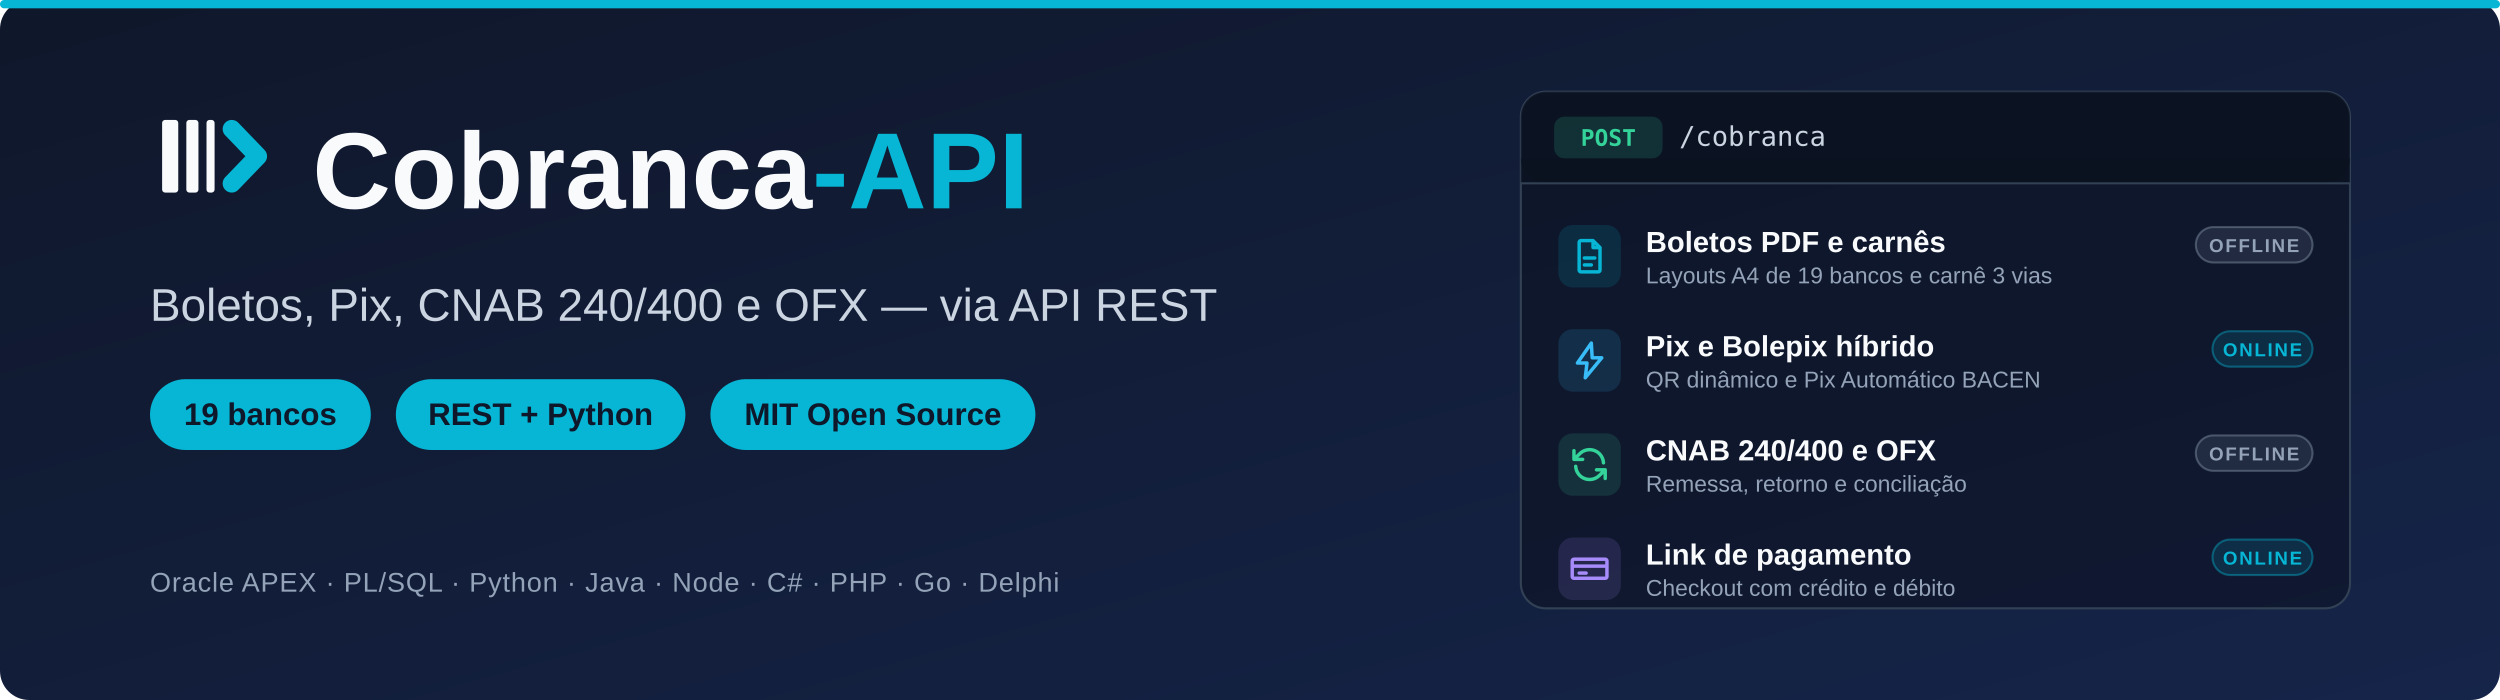
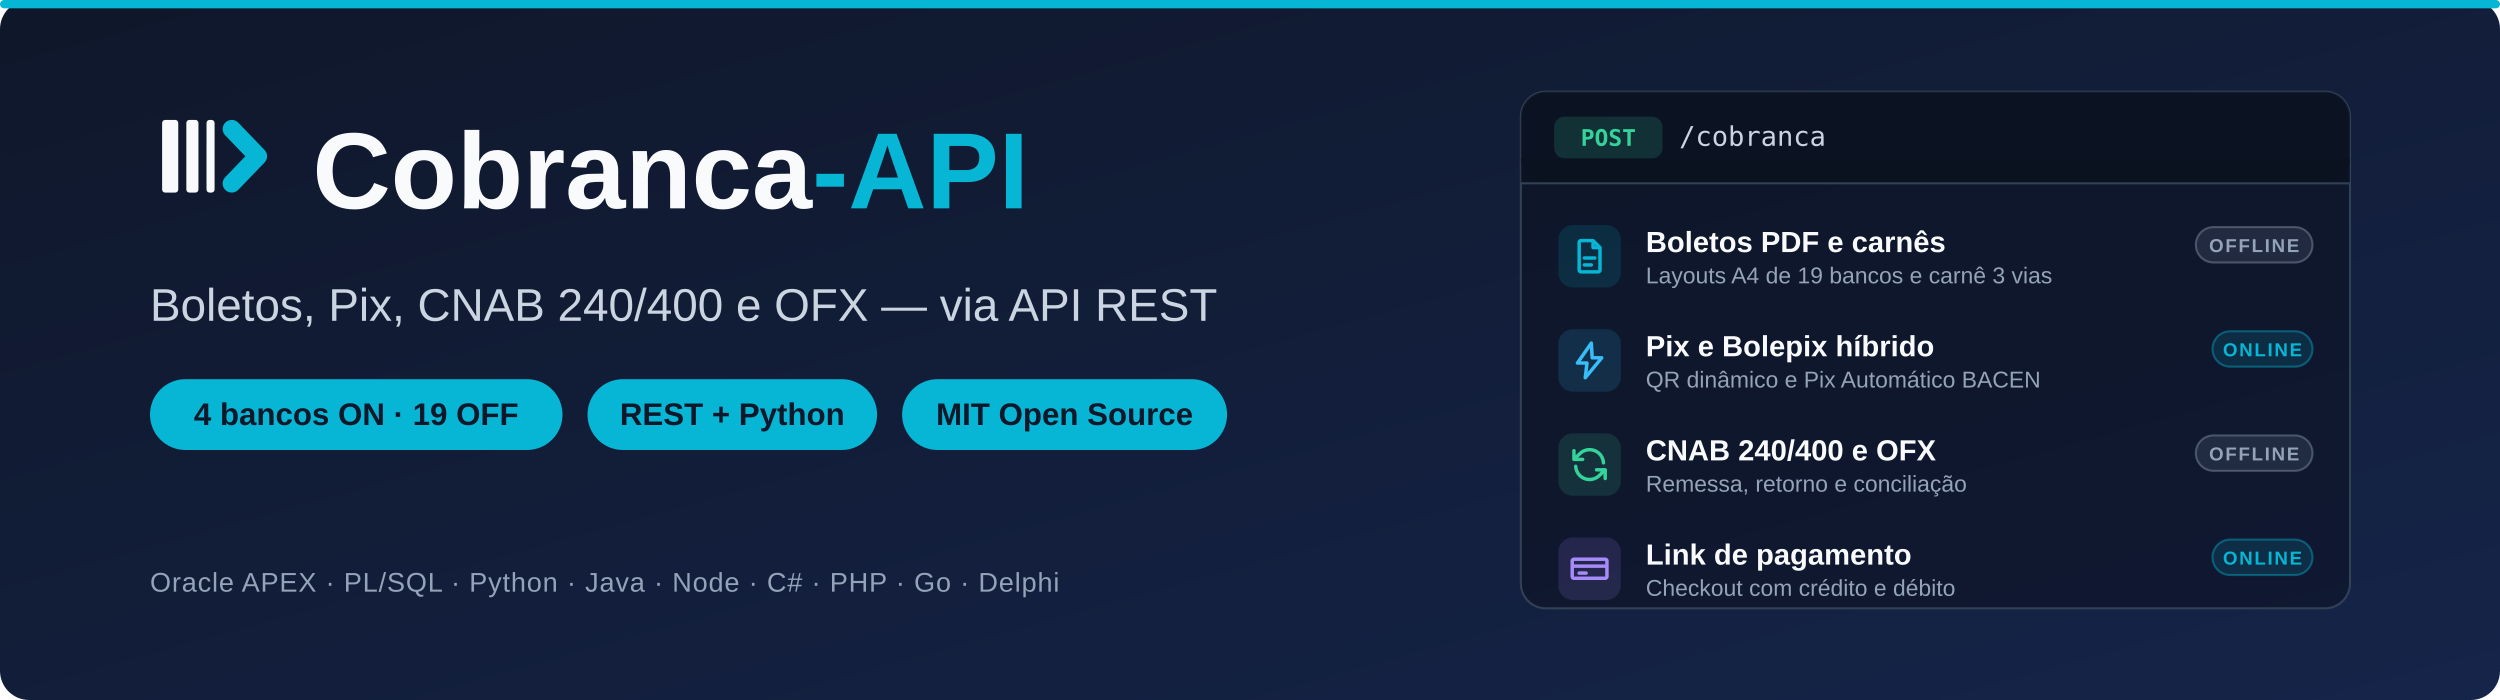
<svg xmlns="http://www.w3.org/2000/svg" viewBox="0 0 1200 336" width="1200" height="336" role="img" aria-label="Cobranca-API — boletos, Pix, CNAB 240/400 e OFX via API REST. 4 bancos online (C6, Sicoob, Inter, Itaú) e 19 offline, 100% Python, licença MIT.">
  <defs>
    <linearGradient id="bg" x1="0" y1="0" x2="1" y2="1">
      <stop offset="0" stop-color="#0F172A" />
      <stop offset="1" stop-color="#152449" />
    </linearGradient>
  </defs>
  <rect width="1200" height="336" rx="14" fill="url(#bg)" />
  <rect width="1200" height="4" rx="2" fill="#06B6D4" />
  <g transform="translate(72 44) scale(0.96875)">
    <g fill="#F8FAFC">
      <rect x="6" y="14" width="8" height="36" rx="1.5" />
      <rect x="18" y="14" width="6" height="36" rx="1.5" />
      <rect x="28" y="14" width="4" height="36" rx="1.5" />
    </g>
    <path d="M40.5 18.5 L53.5 32 L40.5 45.5" fill="none" stroke="#06B6D4" stroke-width="9" stroke-linecap="round" stroke-linejoin="round" />
  </g>
  <g transform="translate(150 100)">
    <g fill="#F8FAFC" transform="scale(0.02539062 -0.02539062)">
      <path transform="translate(0 0)" d="M795 212Q1062 212 1166 480L1423 383Q1340 179 1179.5 79.5Q1019 -20 795 -20Q455 -20 269.5 172.5Q84 365 84 711Q84 1058 263.0 1244.0Q442 1430 782 1430Q1030 1430 1186.0 1330.5Q1342 1231 1405 1038L1145 967Q1112 1073 1015.5 1135.5Q919 1198 788 1198Q588 1198 484.5 1074.0Q381 950 381 711Q381 468 487.5 340.0Q594 212 795 212Z" />
      <path transform="translate(1479 0)" d="M1171 542Q1171 279 1025.0 129.5Q879 -20 621 -20Q368 -20 224.0 130.0Q80 280 80 542Q80 803 224.0 952.5Q368 1102 627 1102Q892 1102 1031.5 957.5Q1171 813 1171 542ZM877 542Q877 735 814.0 822.0Q751 909 631 909Q375 909 375 542Q375 361 437.5 266.5Q500 172 618 172Q877 172 877 542Z" />
      <path transform="translate(2730 0)" d="M1167 545Q1167 277 1059.5 128.5Q952 -20 752 -20Q637 -20 553.0 30.0Q469 80 424 174H422Q422 139 417.5 78.0Q413 17 408 0H135Q143 93 143 247V1484H424V1070L420 894H424Q519 1102 770 1102Q962 1102 1064.5 956.5Q1167 811 1167 545ZM874 545Q874 729 820.0 818.0Q766 907 653 907Q539 907 479.5 811.5Q420 716 420 536Q420 364 478.5 268.0Q537 172 651 172Q874 172 874 545Z" />
      <path transform="translate(3981 0)" d="M143 0V828Q143 917 140.5 976.5Q138 1036 135 1082H403Q406 1064 411.0 972.5Q416 881 416 851H420Q461 965 493.0 1011.5Q525 1058 569.0 1080.5Q613 1103 679 1103Q733 1103 766 1088V853Q698 868 646 868Q541 868 482.5 783.0Q424 698 424 531V0Z" />
      <path transform="translate(4778 0)" d="M393 -20Q236 -20 148.0 65.5Q60 151 60 306Q60 474 169.5 562.0Q279 650 487 652L720 656V711Q720 817 683.0 868.5Q646 920 562 920Q484 920 447.5 884.5Q411 849 402 767L109 781Q136 939 253.5 1020.5Q371 1102 574 1102Q779 1102 890.0 1001.0Q1001 900 1001 714V320Q1001 229 1021.5 194.5Q1042 160 1090 160Q1122 160 1152 166V14Q1127 8 1107.0 3.0Q1087 -2 1067.0 -5.0Q1047 -8 1024.5 -10.0Q1002 -12 972 -12Q866 -12 815.5 40.0Q765 92 755 193H749Q631 -20 393 -20ZM720 501 576 499Q478 495 437.0 477.5Q396 460 374.5 424.0Q353 388 353 328Q353 251 388.5 213.5Q424 176 483 176Q549 176 603.5 212.0Q658 248 689.0 311.5Q720 375 720 446Z" />
      <path transform="translate(5917 0)" d="M844 0V607Q844 892 651 892Q549 892 486.5 804.5Q424 717 424 580V0H143V840Q143 927 140.5 982.5Q138 1038 135 1082H403Q406 1063 411.0 980.5Q416 898 416 867H420Q477 991 563.0 1047.0Q649 1103 768 1103Q940 1103 1032.0 997.0Q1124 891 1124 687V0Z" />
      <path transform="translate(7168 0)" d="M594 -20Q348 -20 214.0 126.5Q80 273 80 535Q80 803 215.0 952.5Q350 1102 598 1102Q789 1102 914.0 1006.0Q1039 910 1071 741L788 727Q776 810 728.0 859.5Q680 909 592 909Q375 909 375 546Q375 172 596 172Q676 172 730.0 222.5Q784 273 797 373L1079 360Q1064 249 999.5 162.0Q935 75 830.0 27.5Q725 -20 594 -20Z" />
      <path transform="translate(8307 0)" d="M393 -20Q236 -20 148.0 65.5Q60 151 60 306Q60 474 169.5 562.0Q279 650 487 652L720 656V711Q720 817 683.0 868.5Q646 920 562 920Q484 920 447.5 884.5Q411 849 402 767L109 781Q136 939 253.5 1020.5Q371 1102 574 1102Q779 1102 890.0 1001.0Q1001 900 1001 714V320Q1001 229 1021.5 194.5Q1042 160 1090 160Q1122 160 1152 166V14Q1127 8 1107.0 3.0Q1087 -2 1067.0 -5.0Q1047 -8 1024.5 -10.0Q1002 -12 972 -12Q866 -12 815.5 40.0Q765 92 755 193H749Q631 -20 393 -20ZM720 501 576 499Q478 495 437.0 477.5Q396 460 374.5 424.0Q353 388 353 328Q353 251 388.5 213.5Q424 176 483 176Q549 176 603.5 212.0Q658 248 689.0 311.5Q720 375 720 446Z" />
    </g>
    <g fill="#06B6D4" transform="translate(239.8398 0) scale(0.02539062 -0.02539062)">
      <path transform="translate(0 0)" d="M80 409V653H600V409Z" />
      <path transform="translate(682 0)" d="M1133 0 1008 360H471L346 0H51L565 1409H913L1425 0ZM739 1192 733 1170Q723 1134 709.0 1088.0Q695 1042 537 582H942L803 987L760 1123Z" />
      <path transform="translate(2161 0)" d="M1296 963Q1296 827 1234.0 720.0Q1172 613 1056.5 554.5Q941 496 782 496H432V0H137V1409H770Q1023 1409 1159.5 1292.5Q1296 1176 1296 963ZM999 958Q999 1180 737 1180H432V723H745Q867 723 933.0 783.5Q999 844 999 958Z" />
      <path transform="translate(3527 0)" d="M137 0V1409H432V0Z" />
    </g>
  </g>
  <g font-family="'Liberation Sans', Arial, Helvetica, sans-serif">
    <text x="72" y="154" font-size="22" font-weight="500" fill="#CBD5E1">Boletos, Pix, CNAB 240/400 e OFX — via API REST</text>
    <g transform="translate(72 182)">
-       <rect width="106" height="34" rx="17.0" fill="#06B6D4" />
-       <text x="53.0" y="22" font-size="15" font-weight="700" fill="#0F172A" text-anchor="middle">19 bancos</text>
+       <rect width="198" height="34" rx="17.0" fill="#06B6D4" />
+       <text x="99.0" y="22" font-size="15" font-weight="700" fill="#0F172A" text-anchor="middle">4 bancos ON · 19 OFF</text>
    </g>
-     <g transform="translate(190 182)">
+     <g transform="translate(282 182)">
      <rect width="139" height="34" rx="17.0" fill="#06B6D4" />
      <text x="69.5" y="22" font-size="15" font-weight="700" fill="#0F172A" text-anchor="middle">REST + Python</text>
    </g>
-     <g transform="translate(341 182)">
+     <g transform="translate(433 182)">
      <rect width="156" height="34" rx="17.0" fill="#06B6D4" />
      <text x="78.0" y="22" font-size="15" font-weight="700" fill="#0F172A" text-anchor="middle">MIT Open Source</text>
    </g>
    <text x="72" y="284" font-size="13" font-weight="500" fill="#94A3B8" letter-spacing="0.4">Oracle APEX · PL/SQL · Python · Java · Node · C# · PHP · Go · Delphi</text>
    <g transform="translate(730 44)">
      <rect width="398" height="248" rx="12" fill="#0B1220" fill-opacity="0.55" stroke="#334155" stroke-width="1" />
      <rect width="398" height="44" rx="12" fill="#0B1220" fill-opacity="0.7" />
      <rect y="32" width="398" height="12" fill="#0B1220" fill-opacity="0.7" />
      <line y1="44" x2="398" y2="44" stroke="#334155" stroke-width="1" />
      <g transform="translate(16 12)">
        <rect width="52" height="20" rx="5" fill="#34D399" fill-opacity="0.16" />
        <text x="26" y="14" font-size="11" font-weight="700" fill="#34D399" text-anchor="middle" font-family="ui-monospace, monospace">POST</text>
      </g>
      <text x="76" y="26" font-size="13" fill="#CBD5E1" font-family="ui-monospace, SFMono-Regular, Menlo, Consolas, monospace">/cobranca</text>
      <g transform="translate(18 64)">
        <rect width="30" height="30" rx="7" fill="#06B6D4" fill-opacity="0.14" />
        <g transform="translate(5 5) scale(0.8333333)" fill="none" stroke="#06B6D4" stroke-width="2" stroke-linecap="round" stroke-linejoin="round">
          <path d="M14 3H7a1 1 0 0 0-1 1v16a1 1 0 0 0 1 1h10a1 1 0 0 0 1-1V7z M14 3v4h4 M9 13h6 M9 17h4" />
        </g>
        <text x="42" y="13" font-size="14" font-weight="600" fill="#F8FAFC">Boletos PDF e carnês</text>
        <text x="42" y="28" font-size="11" fill="#94A3B8">Layouts A4 de 19 bancos e carnê 3 vias</text>
        <rect x="306" y="1" width="56" height="17" rx="8.5" fill="#94A3B8" fill-opacity="0.14" stroke="#94A3B8" stroke-opacity="0.4" stroke-width="1" />
        <text x="334.0" y="13" font-size="9" font-weight="700" letter-spacing="0.8" fill="#94A3B8" text-anchor="middle">OFFLINE</text>
      </g>
      <g transform="translate(18 114)">
        <rect width="30" height="30" rx="7" fill="#38BDF8" fill-opacity="0.14" />
        <g transform="translate(5 5) scale(0.8333333)" fill="none" stroke="#38BDF8" stroke-width="2" stroke-linecap="round" stroke-linejoin="round">
          <path d="M13 2 5 13.5h5.5L9.5 22 19 10.5h-5.5z" />
        </g>
        <text x="42" y="13" font-size="14" font-weight="600" fill="#F8FAFC">Pix e Bolepix híbrido</text>
        <text x="42" y="28" font-size="11" fill="#94A3B8">QR dinâmico e Pix Automático BACEN</text>
        <rect x="314" y="1" width="48" height="17" rx="8.5" fill="#06B6D4" fill-opacity="0.14" stroke="#06B6D4" stroke-opacity="0.4" stroke-width="1" />
        <text x="338.0" y="13" font-size="9" font-weight="700" letter-spacing="0.8" fill="#06B6D4" text-anchor="middle">ONLINE</text>
      </g>
      <g transform="translate(18 164)">
        <rect width="30" height="30" rx="7" fill="#34D399" fill-opacity="0.14" />
        <g transform="translate(5 5) scale(0.8333333)" fill="none" stroke="#34D399" stroke-width="2" stroke-linecap="round" stroke-linejoin="round">
          <path d="M20 11a8 8 0 0 0-13.7-5.2L3 9 M3 4v5h5 M4 13a8 8 0 0 0 13.7 5.2L21 15 M21 20v-5h-5" />
        </g>
        <text x="42" y="13" font-size="14" font-weight="600" fill="#F8FAFC">CNAB 240/400 e OFX</text>
        <text x="42" y="28" font-size="11" fill="#94A3B8">Remessa, retorno e conciliação</text>
        <rect x="306" y="1" width="56" height="17" rx="8.5" fill="#94A3B8" fill-opacity="0.14" stroke="#94A3B8" stroke-opacity="0.4" stroke-width="1" />
        <text x="334.0" y="13" font-size="9" font-weight="700" letter-spacing="0.8" fill="#94A3B8" text-anchor="middle">OFFLINE</text>
      </g>
      <g transform="translate(18 214)">
        <rect width="30" height="30" rx="7" fill="#A78BFA" fill-opacity="0.14" />
        <g transform="translate(5 5) scale(0.8333333)" fill="none" stroke="#A78BFA" stroke-width="2" stroke-linecap="round" stroke-linejoin="round">
          <path d="M3 6.5h18a1 1 0 0 1 1 1v9a1 1 0 0 1-1 1H3a1 1 0 0 1-1-1v-9a1 1 0 0 1 1-1z M2 10.5h20 M6 14.5h4" />
        </g>
        <text x="42" y="13" font-size="14" font-weight="600" fill="#F8FAFC">Link de pagamento</text>
        <text x="42" y="28" font-size="11" fill="#94A3B8">Checkout com crédito e débito</text>
        <rect x="314" y="1" width="48" height="17" rx="8.5" fill="#06B6D4" fill-opacity="0.14" stroke="#06B6D4" stroke-opacity="0.4" stroke-width="1" />
        <text x="338.0" y="13" font-size="9" font-weight="700" letter-spacing="0.8" fill="#06B6D4" text-anchor="middle">ONLINE</text>
      </g>
    </g>
  </g>
</svg>
